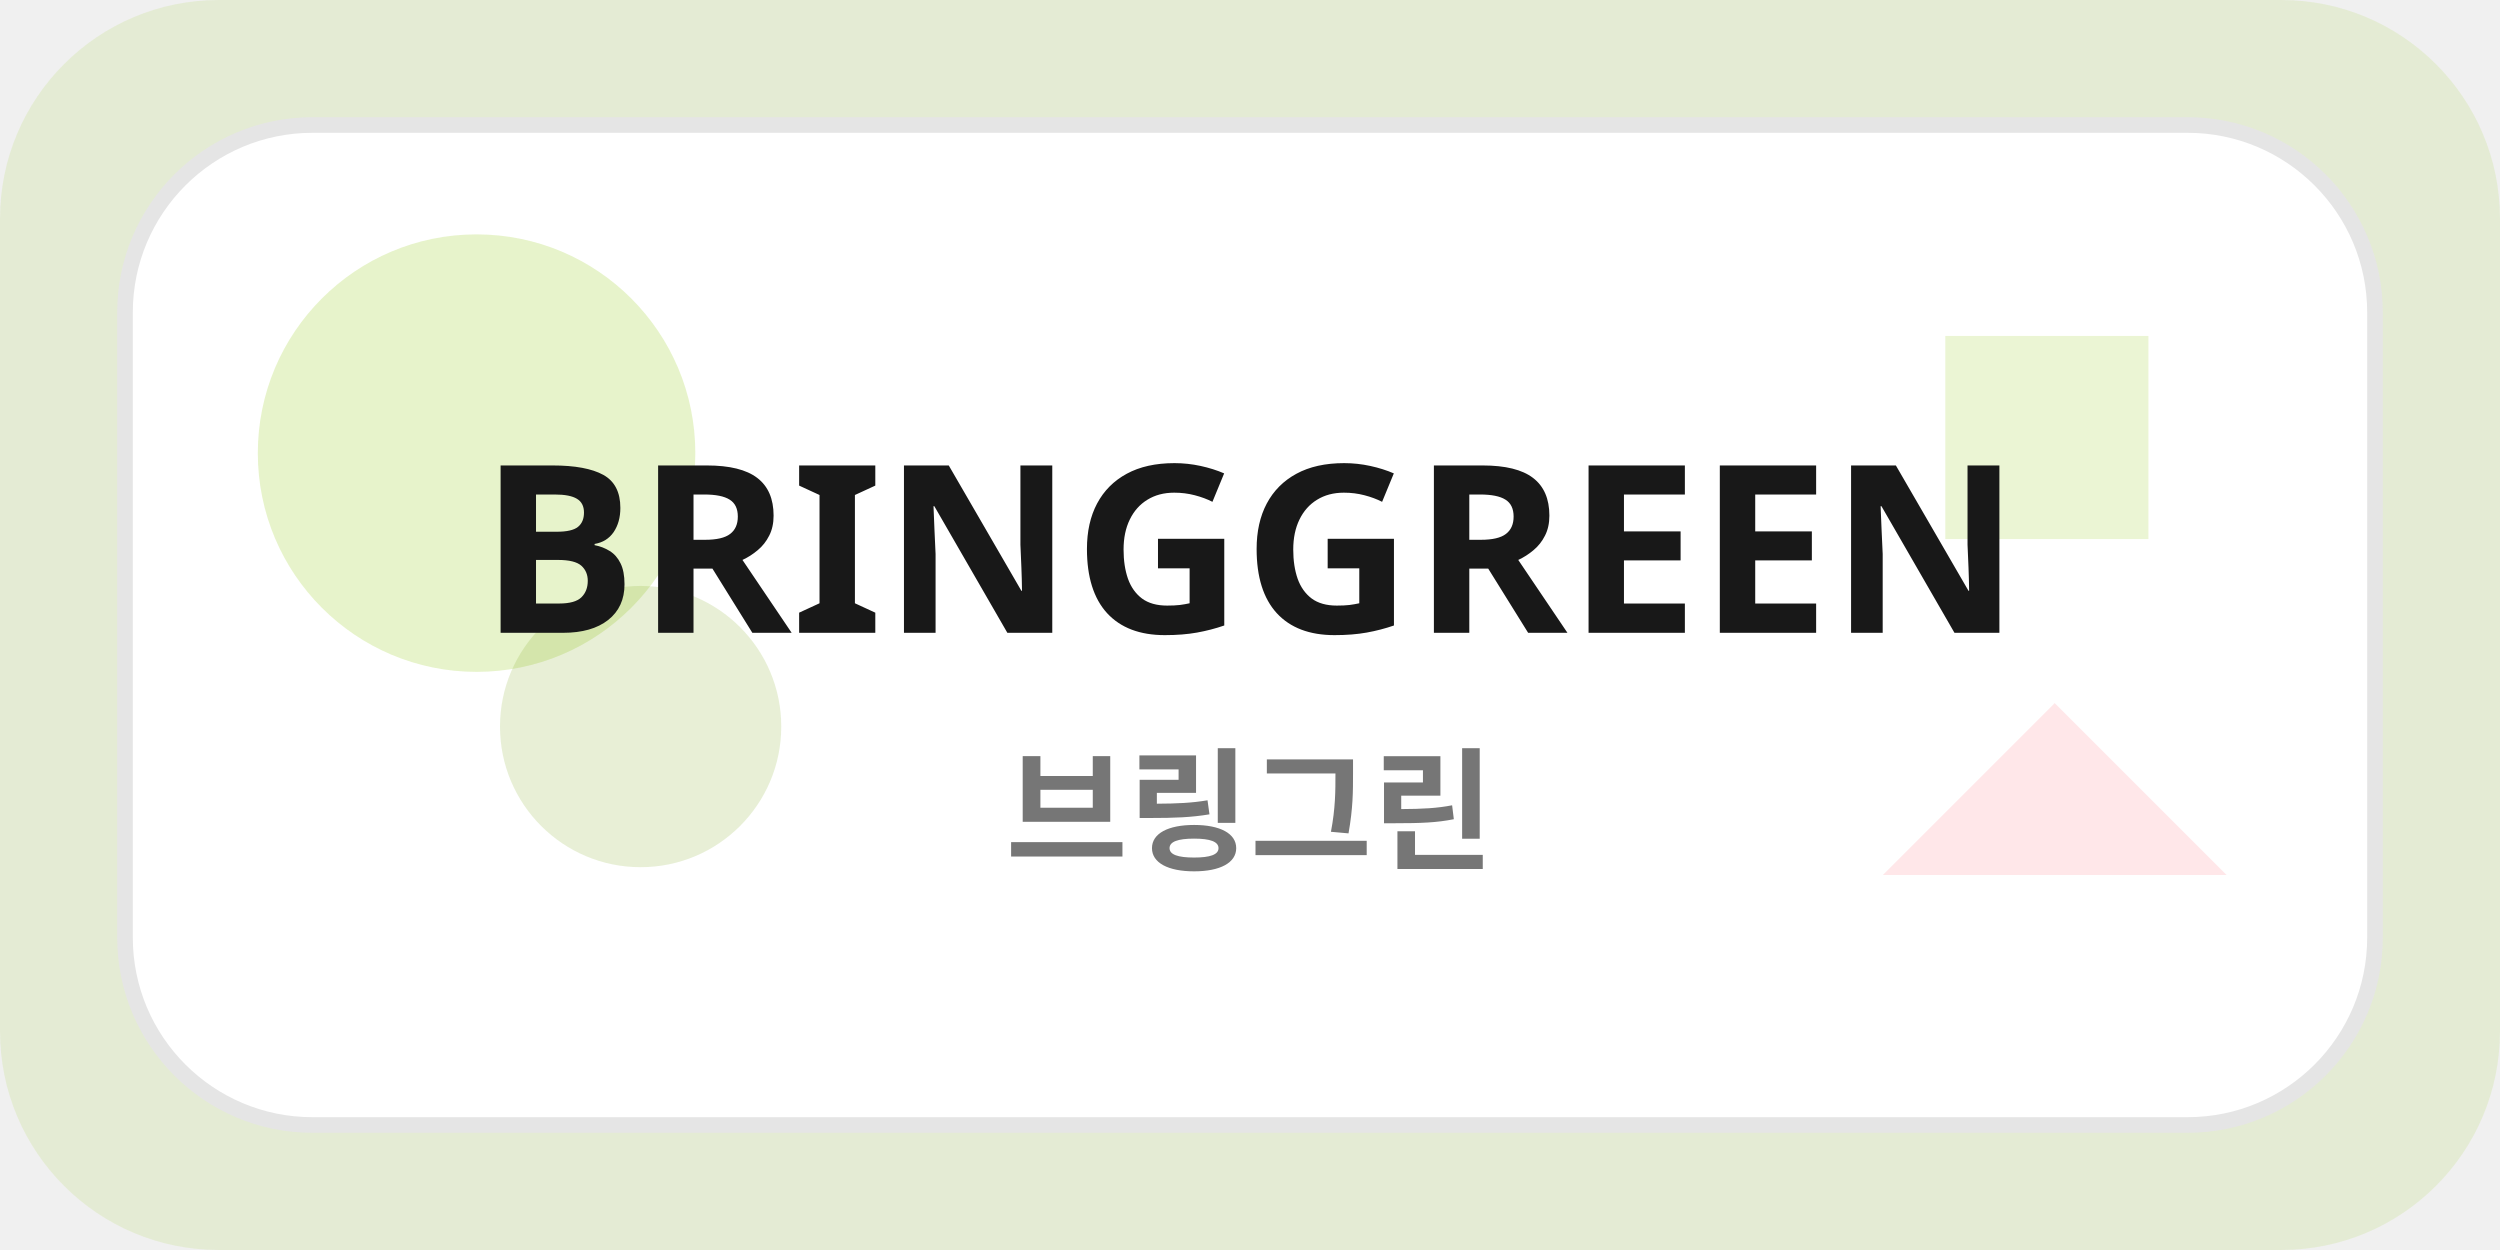
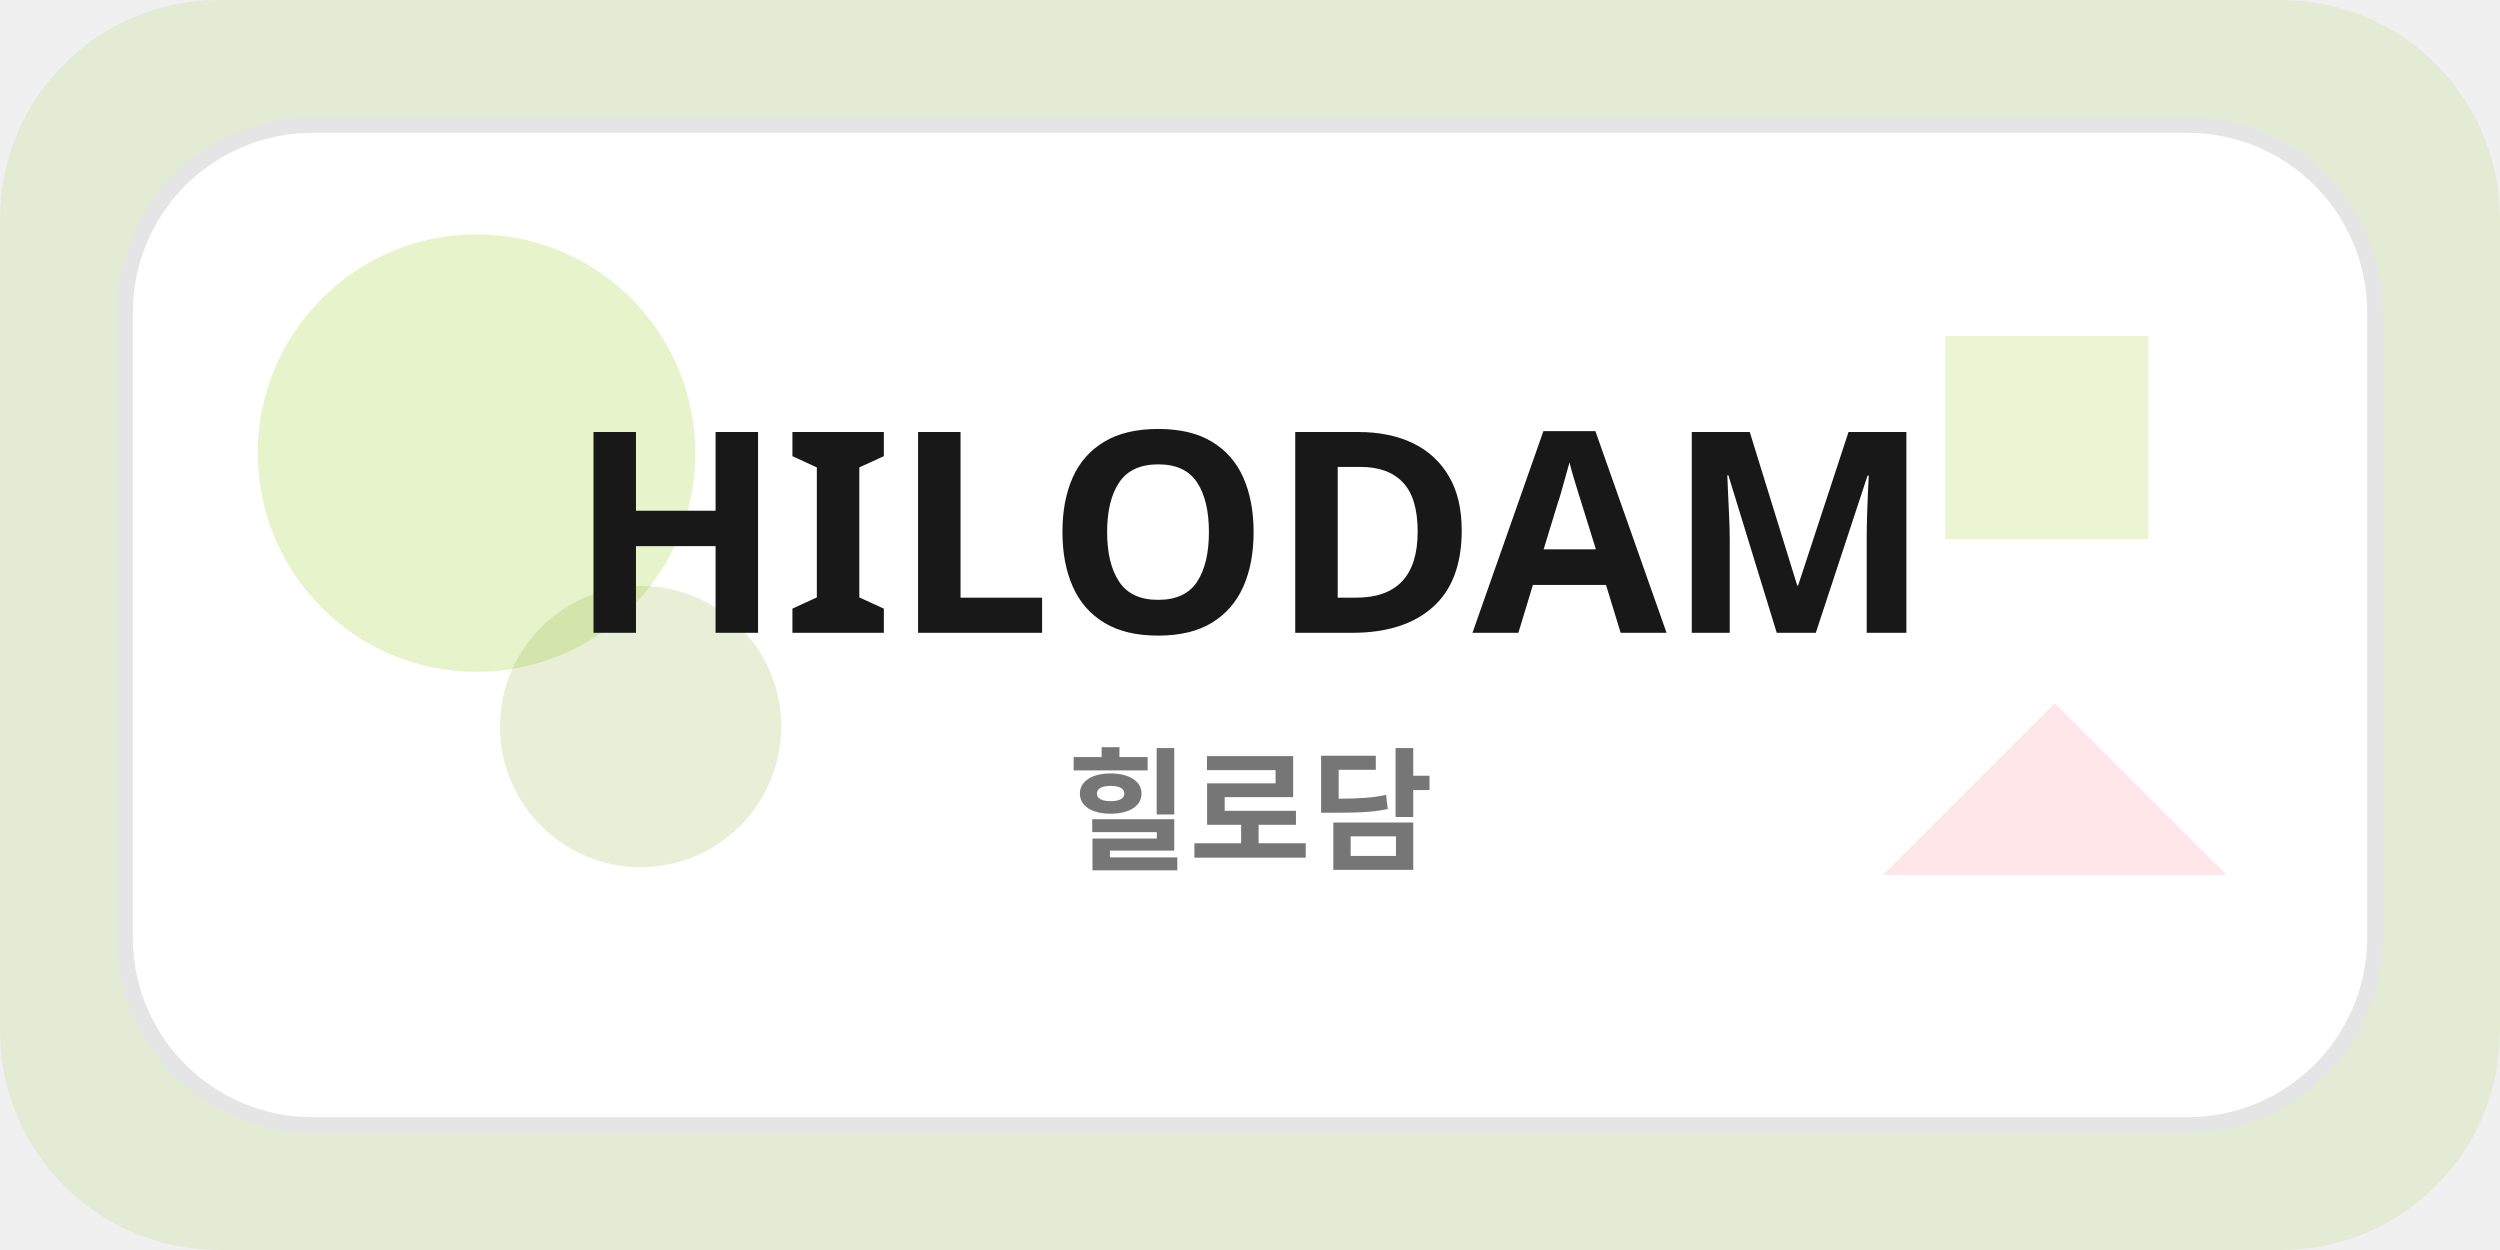
<svg xmlns="http://www.w3.org/2000/svg" width="320" height="160" viewBox="0 0 320 160" role="img" font-family="'Pretendard','Noto Sans KR',sans-serif">
  <rect width="320" height="160" rx="28" fill="#9BCE26" opacity="0.14" />
  <rect x="16" y="16" width="288" height="128" rx="24" fill="#FFFFFF" stroke="#E5E5E5" stroke-width="2" />
  <circle cx="61" cy="58" r="28" fill="#9BCE26" opacity="0.24" />
  <circle cx="82" cy="93" r="18" fill="#7DA81E" opacity="0.18" />
  <path d="M249 43h26v26h-26z" fill="#9BCE26" opacity="0.2" />
  <path d="M263 90l22 22h-44z" fill="#FF4452" opacity="0.13" />
-   <text x="160" y="81" text-anchor="middle" fill="#181818" font-size="30" font-weight="800" letter-spacing="0">BRINGGREEN</text>
-   <text x="160" y="110" text-anchor="middle" fill="#767676" font-size="17" font-weight="700" letter-spacing="0">브링그린</text>
+   <text x="160" y="81" text-anchor="middle" fill="#181818" font-size="36" font-weight="800" letter-spacing="0">HILODAM</text>
+   <text x="160" y="110" text-anchor="middle" fill="#767676" font-size="17" font-weight="700" letter-spacing="0">힐로담</text>
</svg>
